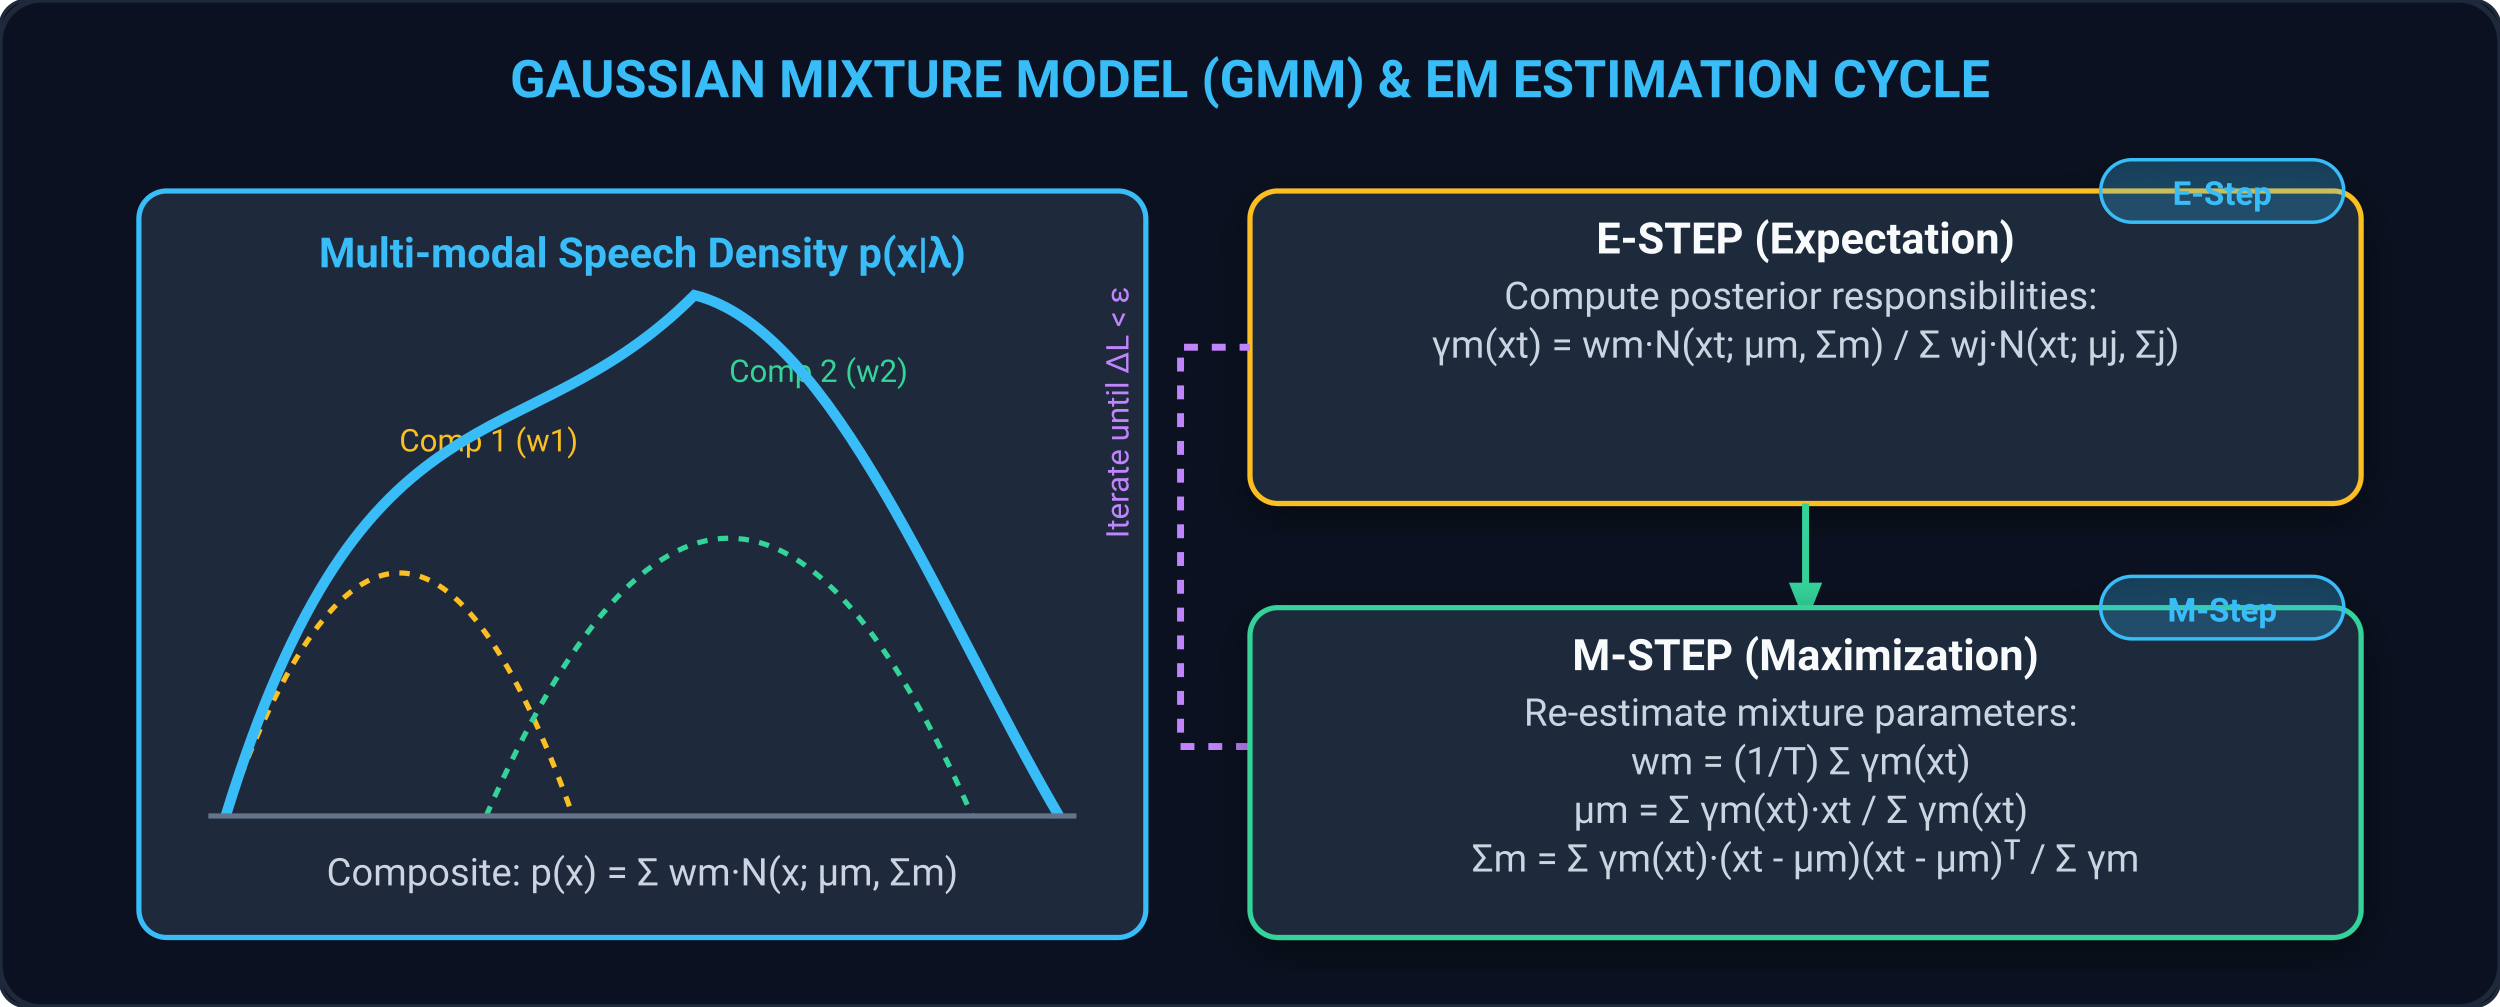
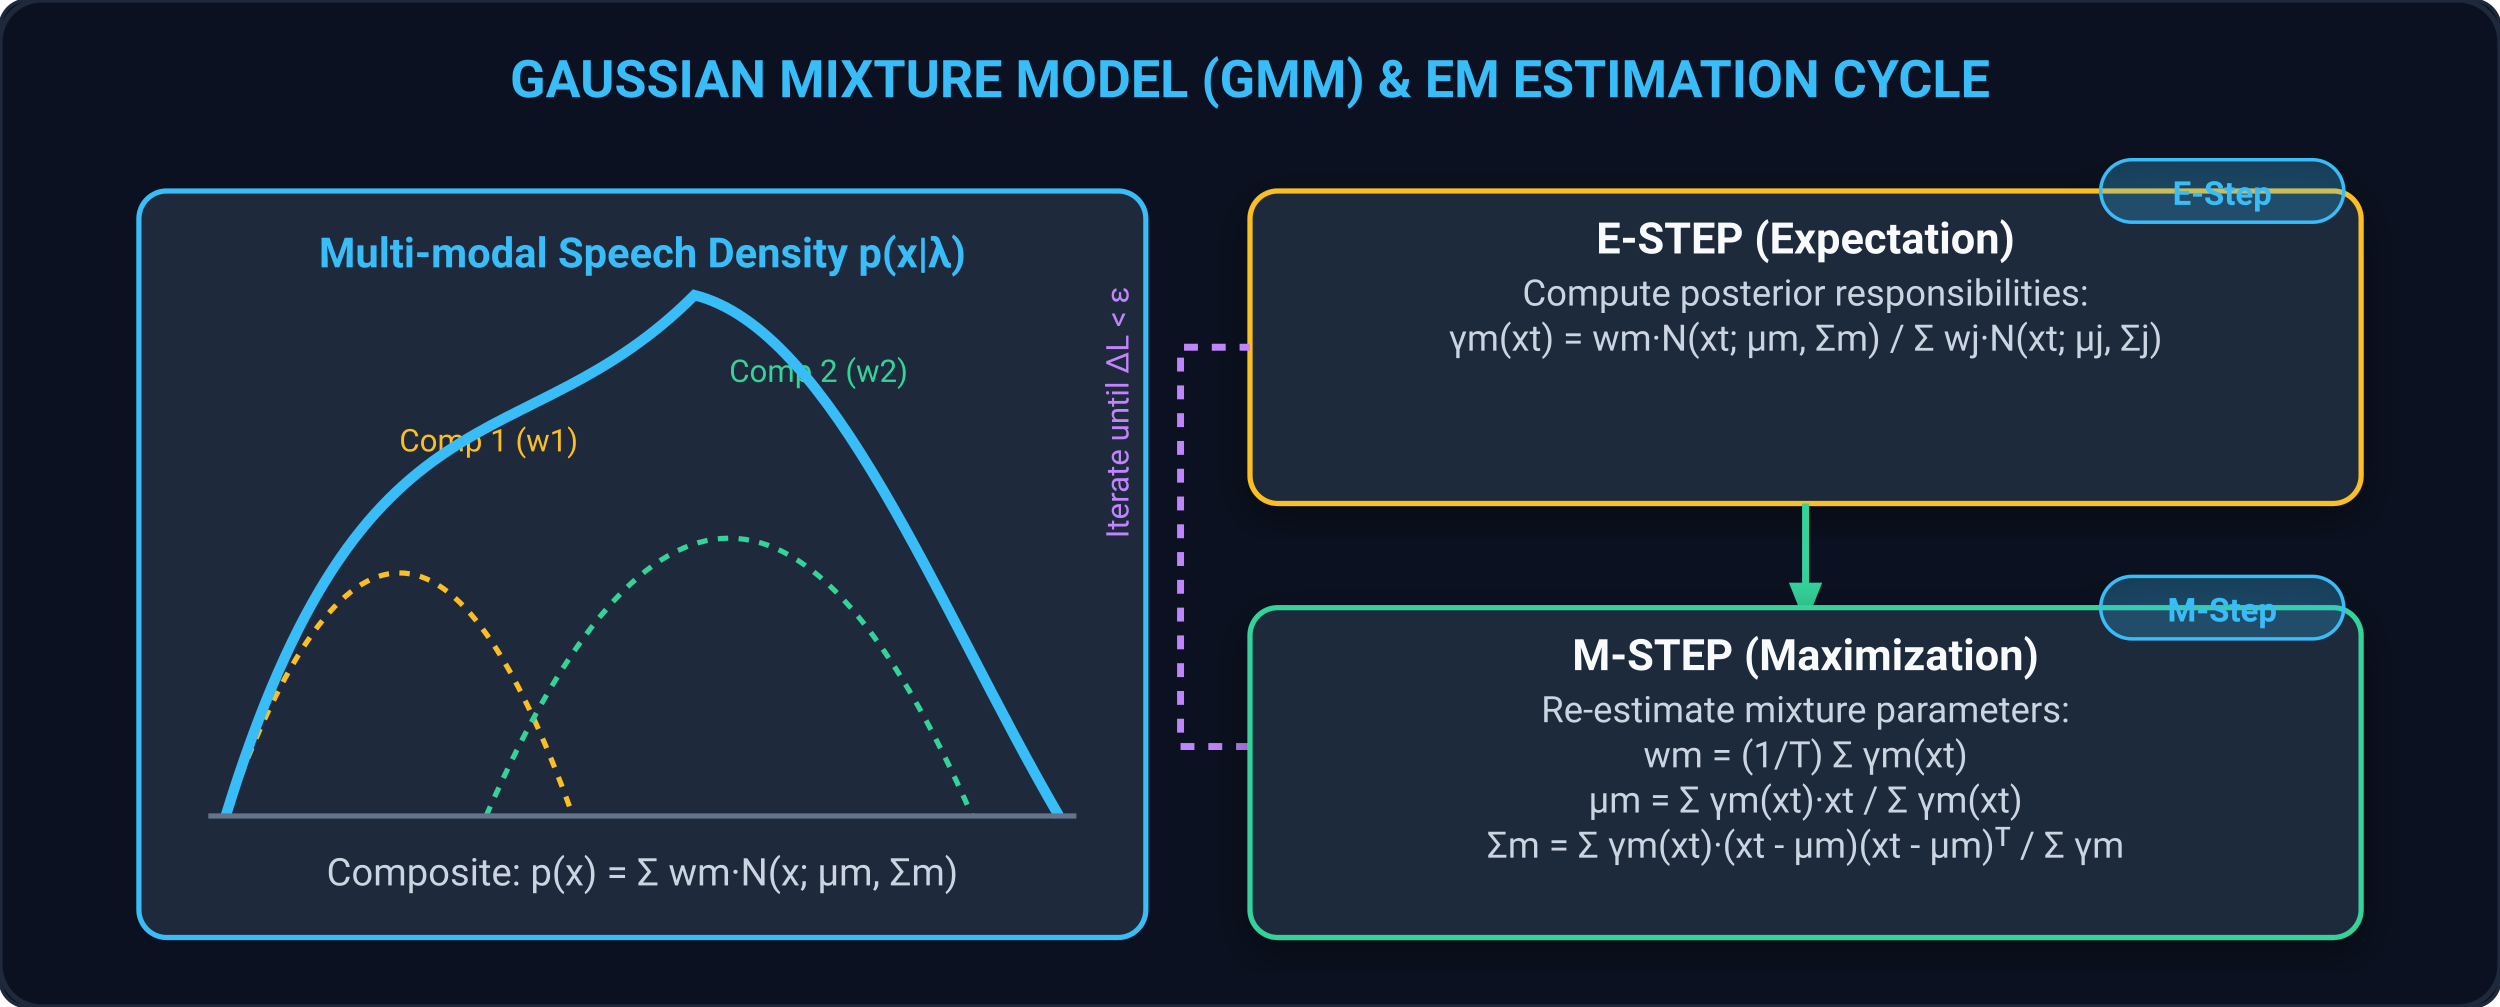
- <svg xmlns="http://www.w3.org/2000/svg" viewBox="0 0 720 290" width="100%" height="auto" class="flowchart-svg" style="max-width: 100%; width: 100%; height: auto; display: block; margin: 0 auto; font-family: -apple-system, BlinkMacSystemFont, 'Segoe UI', Roboto, Helvetica, Arial, sans-serif;">
+ <svg xmlns="http://www.w3.org/2000/svg" viewBox="0 0 720 290" width="100%" height="290" class="flowchart-svg" style="max-width: 720px; width: 100%; height: auto; display: block; margin: 0 auto; font-family: -apple-system, BlinkMacSystemFont, 'Segoe UI', Roboto, Helvetica, Arial, sans-serif;">
  <rect width="100%" height="100%" fill="#0b1120" rx="8" stroke="#1e293b" stroke-width="1" />
  <defs>
    <linearGradient id="gradCard" x1="0%" y1="0%" x2="100%" y2="100%">
      <stop offset="0%" stop-color="#1e293b" />
      <stop offset="100%" stop-color="#0f172a" />
    </linearGradient>
    <linearGradient id="gradCyan" x1="0%" y1="0%" x2="100%" y2="100%">
      <stop offset="0%" stop-color="#38bdf8" />
      <stop offset="100%" stop-color="#0284c7" />
    </linearGradient>
    <linearGradient id="gradEmerald" x1="0%" y1="0%" x2="100%" y2="100%">
      <stop offset="0%" stop-color="#34d399" />
      <stop offset="100%" stop-color="#059669" />
    </linearGradient>
    <linearGradient id="gradAmber" x1="0%" y1="0%" x2="100%" y2="100%">
      <stop offset="0%" stop-color="#fbbf24" />
      <stop offset="100%" stop-color="#d97706" />
    </linearGradient>
    <linearGradient id="gradPurple" x1="0%" y1="0%" x2="100%" y2="100%">
      <stop offset="0%" stop-color="#c084fc" />
      <stop offset="100%" stop-color="#9333ea" />
    </linearGradient>
    <linearGradient id="gradRose" x1="0%" y1="0%" x2="100%" y2="100%">
      <stop offset="0%" stop-color="#fb7185" />
      <stop offset="100%" stop-color="#e11d48" />
    </linearGradient>
    <filter id="shadow" x="-5%" y="-5%" width="110%" height="115%">
      <feDropShadow dx="0" dy="4" stdDeviation="6" flood-color="#000000" flood-opacity="0.4" />
    </filter>
    <marker id="arrCyan" viewBox="0 0 10 10" refX="6" refY="5" markerWidth="6" markerHeight="6" orient="auto-start-reverse">
      <path d="M 0 1 L 10 5 L 0 9 z" fill="#38bdf8" />
    </marker>
    <marker id="arrEmerald" viewBox="0 0 10 10" refX="6" refY="5" markerWidth="6" markerHeight="6" orient="auto-start-reverse">
      <path d="M 0 1 L 10 5 L 0 9 z" fill="#34d399" />
    </marker>
    <marker id="arrAmber" viewBox="0 0 10 10" refX="6" refY="5" markerWidth="6" markerHeight="6" orient="auto-start-reverse">
      <path d="M 0 1 L 10 5 L 0 9 z" fill="#fbbf24" />
    </marker>
  </defs>
  <rect width="720" height="290" rx="12" fill="#0b1120" stroke="#1e293b" stroke-width="1.5" />
  <text x="360" y="28" font-size="15" font-weight="bold" fill="#38bdf8" text-anchor="middle">GAUSSIAN MIXTURE MODEL (GMM) &amp; EM ESTIMATION CYCLE</text>
  <g transform="translate(40, 55)">
    <rect width="290" height="215" rx="8" fill="#1e293b" stroke="#38bdf8" stroke-width="1.5" />
    <text x="145" y="22" font-size="12" font-weight="bold" fill="#38bdf8" text-anchor="middle">Multi-modal Speech Density p(x|λ)</text>
    <path d="M 25 180 Q 75 40 125 180" fill="none" stroke="#fbbf24" stroke-width="1.5" stroke-dasharray="3 3" />
    <text x="75" y="75" font-size="9" fill="#fbbf24">Comp 1 (w1)</text>
    <path d="M 100 180 Q 170 20 240 180" fill="none" stroke="#34d399" stroke-width="1.5" stroke-dasharray="3 3" />
    <text x="170" y="55" font-size="9" fill="#34d399">Comp 2 (w2)</text>
    <path d="M 25 180 C 65 50 110 80 160 30 C 200 40 230 120 265 180" fill="none" stroke="#38bdf8" stroke-width="3" />
    <line x1="20" y1="180" x2="270" y2="180" stroke="#64748b" stroke-width="1.5" />
    <text x="145" y="200" font-size="11" fill="#cbd5e1" text-anchor="middle">Composite: p(x) = Σ wm·N(x; μm, Σm)</text>
  </g>
  <g filter="url(#shadow)">
    <rect x="360" y="55" width="320" height="90" rx="8" fill="#1e293b" stroke="#fbbf24" stroke-width="1.5" />
    <text x="520.0" y="73" font-size="12.5" font-weight="700" fill="#f8fafc" text-anchor="middle">E-STEP (Expectation)</text>
-     <text font-size="11" fill="#cbd5e1" text-anchor="middle">
-       <tspan x="520.0" y="89">Compute posterior responsibilities:</tspan>
-       <tspan x="520.0" y="103">γm(xt) = wm·N(xt; μm, Σm) / Σ wj·N(xt; μj, Σj)</tspan>
-     </text>
+     <text x="520.0" y="88" font-size="10.5" fill="#cbd5e1" text-anchor="middle">Compute posterior responsibilities:</text>
+     <text x="520.0" y="101" font-size="10.5" fill="#cbd5e1" text-anchor="middle">γm(xt) = wm·N(xt; μm, Σm) / Σ wj·N(xt; μj, Σj)</text>
    <rect x="605" y="46" width="70" height="18" rx="9" fill="#38bdf8" fill-opacity="0.25" stroke="#38bdf8" stroke-width="1" />
    <text x="640" y="59" font-size="9.5" font-weight="700" fill="#38bdf8" text-anchor="middle">E-Step</text>
  </g>
  <path d="M 520 145 L 520 175" fill="none" stroke="#34d399" stroke-width="2" marker-end="url(#arrEmerald)" />
  <path d="M 360 215 L 340 215 L 340 100 L 360 100" fill="none" stroke="#c084fc" stroke-width="2" stroke-dasharray="4 4" />
  <text x="325" y="155" font-size="9" fill="#c084fc" transform="rotate(-90 325 155)">Iterate until ΔL &lt; ε</text>
  <g filter="url(#shadow)">
    <rect x="360" y="175" width="320" height="95" rx="8" fill="#1e293b" stroke="#34d399" stroke-width="1.5" />
    <text x="520.0" y="193" font-size="12.5" font-weight="700" fill="#f8fafc" text-anchor="middle">M-STEP (Maximization)</text>
-     <text font-size="11" fill="#cbd5e1" text-anchor="middle">
-       <tspan x="520.0" y="209">Re-estimate mixture parameters:</tspan>
-       <tspan x="520.0" y="223">wm = (1/T) Σ γm(xt)</tspan>
-       <tspan x="520.0" y="237">μm = Σ γm(xt)·xt / Σ γm(xt)</tspan>
-       <tspan x="520.0" y="251">Σm = Σ γm(xt)·(xt - μm)(xt - μm)ᵀ / Σ γm</tspan>
-     </text>
+     <text x="520.0" y="208" font-size="10.5" fill="#cbd5e1" text-anchor="middle">Re-estimate mixture parameters:</text>
+     <text x="520.0" y="221" font-size="10.5" fill="#cbd5e1" text-anchor="middle">wm = (1/T) Σ γm(xt)</text>
+     <text x="520.0" y="234" font-size="10.5" fill="#cbd5e1" text-anchor="middle">μm = Σ γm(xt)·xt / Σ γm(xt)</text>
+     <text x="520.0" y="247" font-size="10.5" fill="#cbd5e1" text-anchor="middle">Σm = Σ γm(xt)·(xt - μm)(xt - μm)ᵀ / Σ γm</text>
    <rect x="605" y="166" width="70" height="18" rx="9" fill="#38bdf8" fill-opacity="0.25" stroke="#38bdf8" stroke-width="1" />
    <text x="640" y="179" font-size="9.5" font-weight="700" fill="#38bdf8" text-anchor="middle">M-Step</text>
  </g>
</svg>
